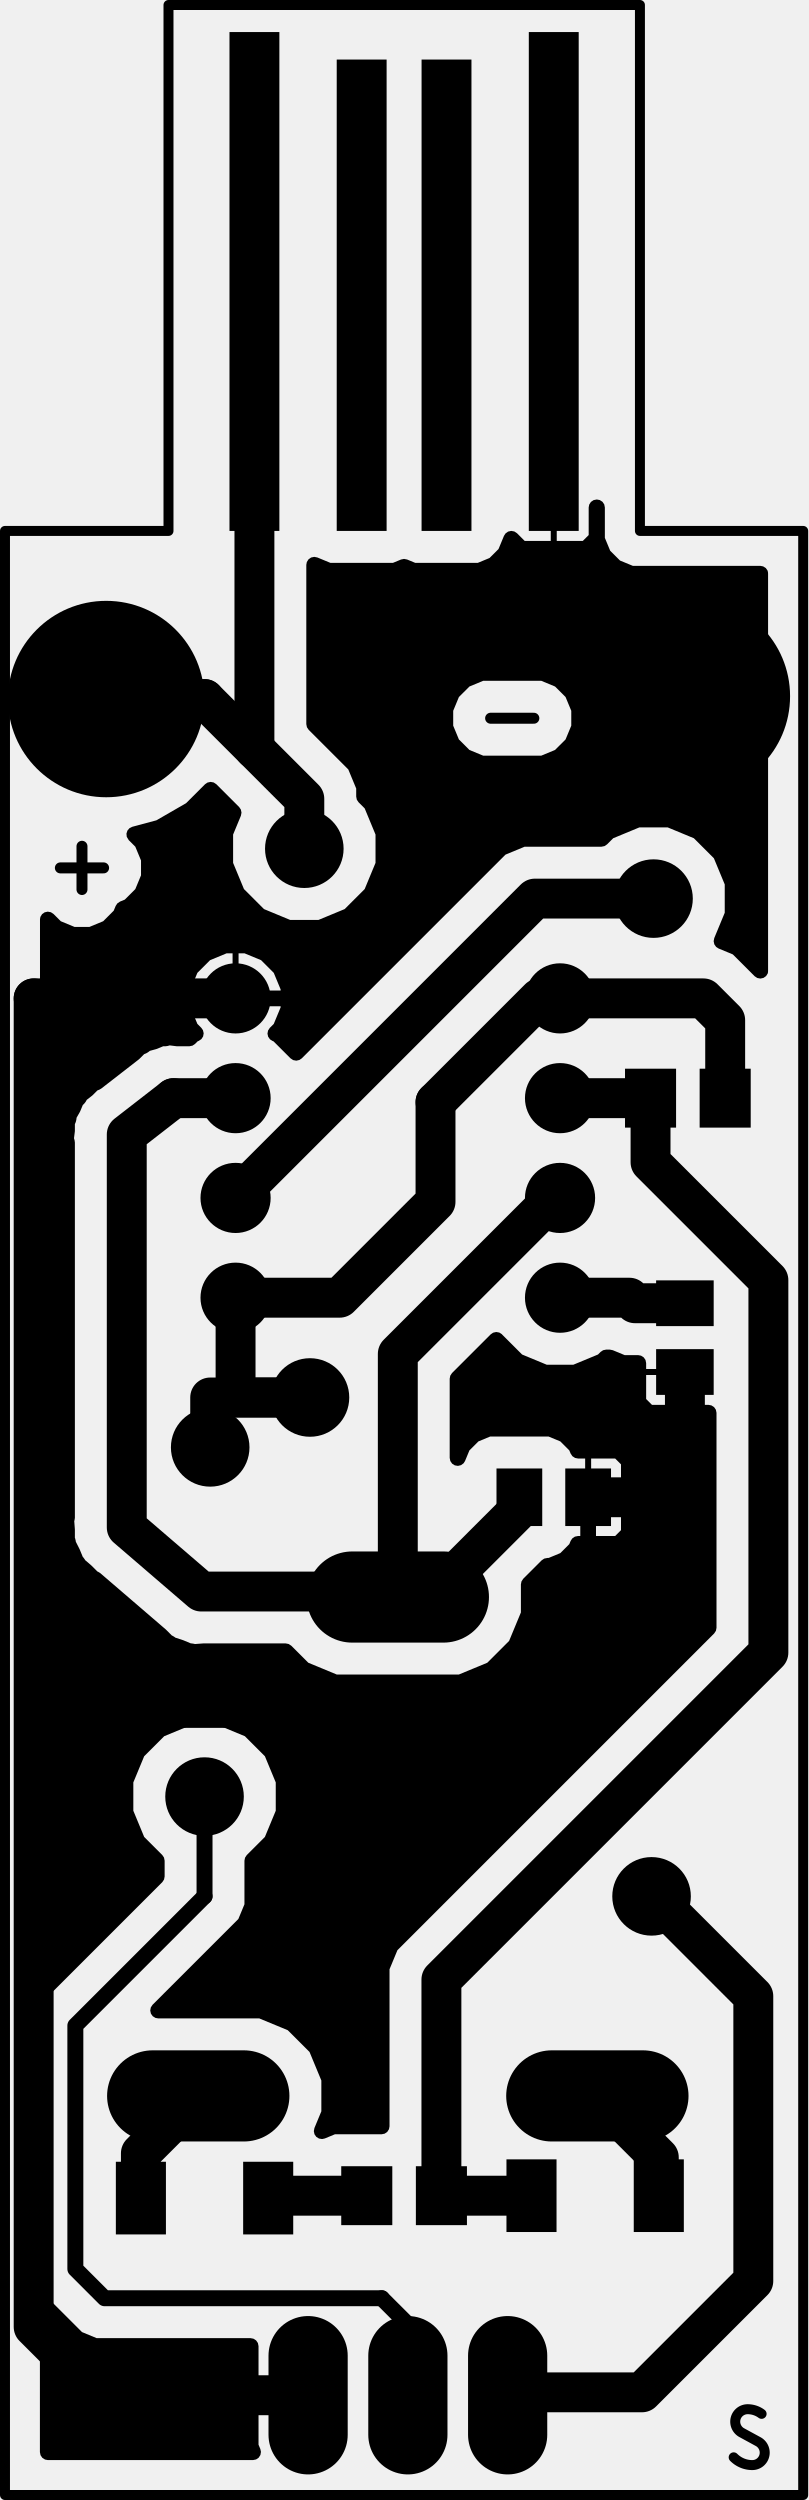
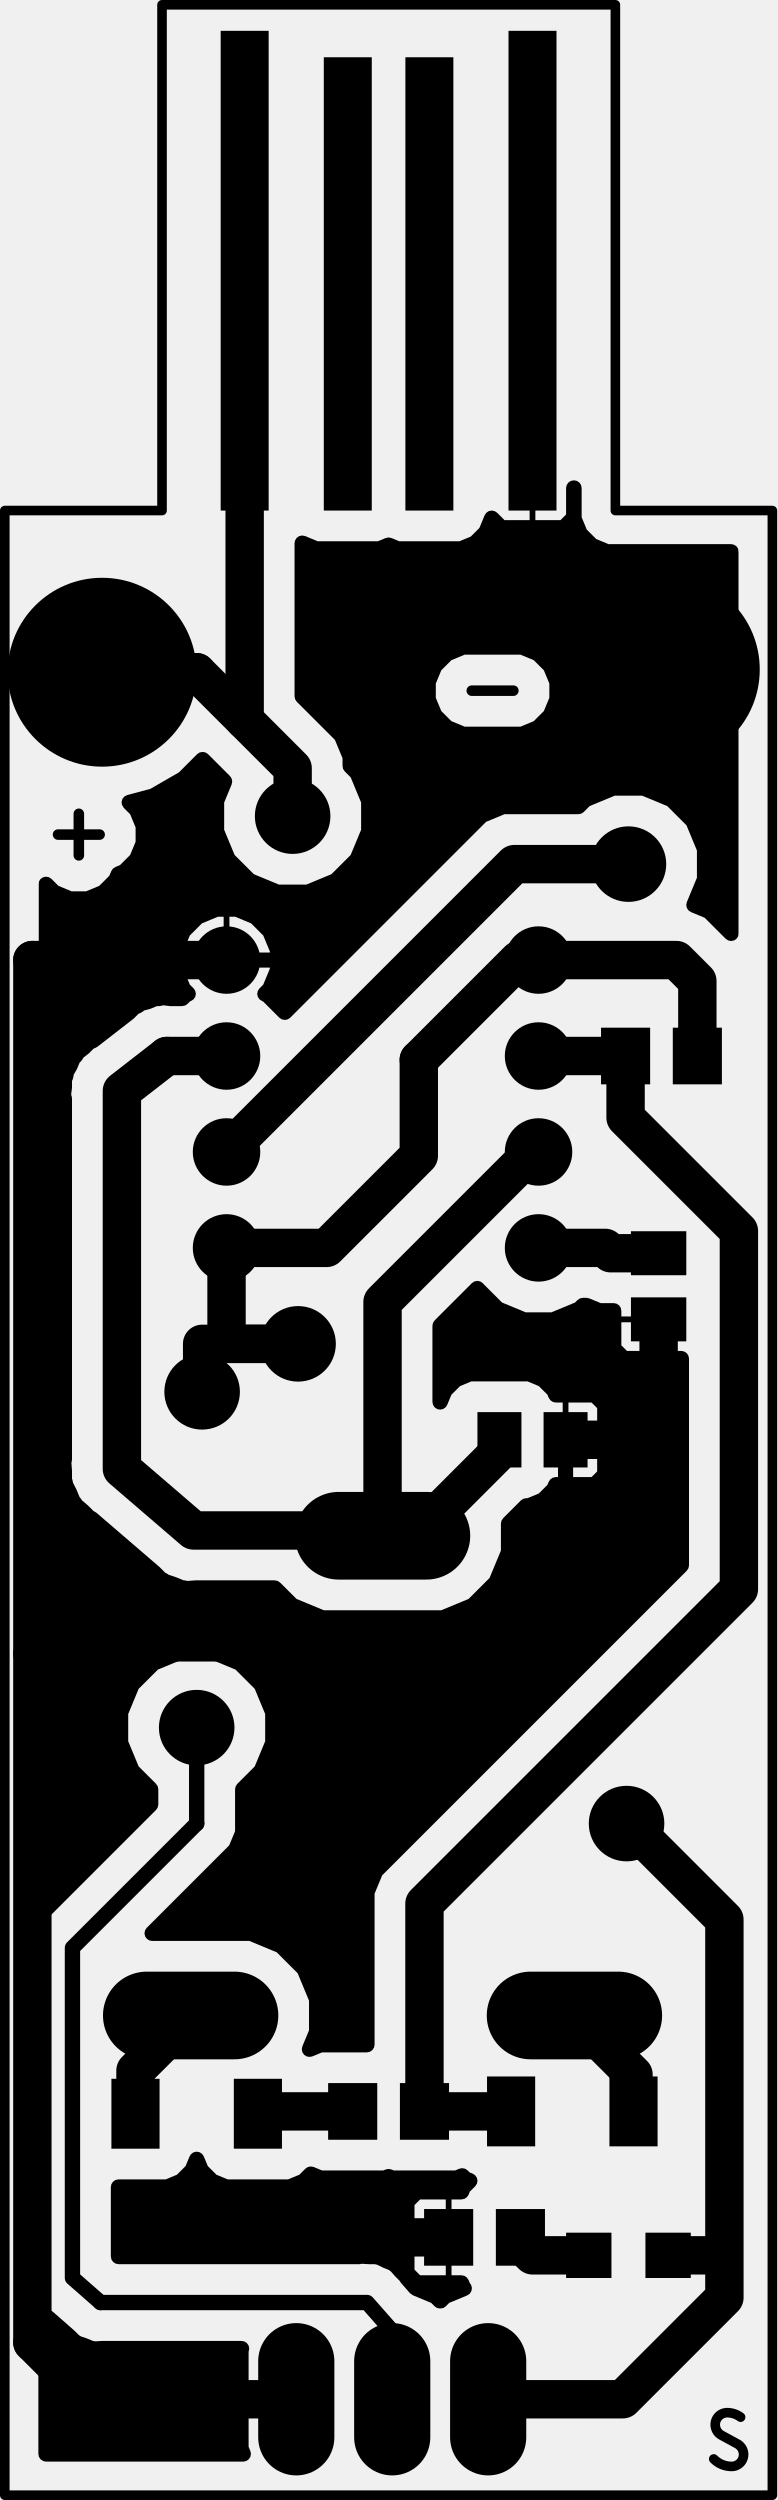
- <svg xmlns="http://www.w3.org/2000/svg" xmlns:xlink="http://www.w3.org/1999/xlink" version="1.1" stroke-linecap="round" stroke-linejoin="round" stroke-width="0" fill-rule="evenodd" width="20.574mm" height="63.643mm" viewBox="-127 -127 20574 63643" id="q9wrHmIXSCnDoDeQtFMp">
+ <svg xmlns="http://www.w3.org/2000/svg" xmlns:xlink="http://www.w3.org/1999/xlink" version="1.1" stroke-linecap="round" stroke-linejoin="round" stroke-width="0" fill-rule="evenodd" width="20.574mm" height="66.183mm" viewBox="-127 -127 20574 66183" id="c9bWmPly-DlXgIQykKFJ">
  <defs>
-     <mask id="q9wrHmIXSCnDoDeQtFMp_clear-1" fill="#000" stroke="#000">
+     <mask id="c9bWmPly-DlXgIQykKFJ_clear-1" fill="#000" stroke="#000">
      <g>
-         <rect x="889" y="9061.8" width="18542" height="47364.4" fill="#fff" />
-         <path d="M 12173.2 44279.3 13652.8 44279.3 14002.9 44424.3 14270.9 44692.2 14415.9 45042.3 14415.9 45421.2 14270.9 45771.3 14002.9 46039.2 13652.8 46184.3 12173.2 46184.3 11823.2 46039.2 11555.2 45771.3 11410.2 45421.2 11410.2 45042.3 11555.2 44692.2 11823.2 44424.3 12173.2 44279.3" />
-         <path d="M 4723 38176.2 5793.8 38176.2 5793.8 39247 5641.8 39247 5220.3 39072.4 4897.6 38749.7 4723 38328.2 4723 38176.2" />
-         <path d="M 5946.2 38176.2 7017 38176.2 7017 38328.2 6842.4 38749.7 6519.7 39072.4 6098.2 39247 5946.2 39247 5946.2 38176.2" />
-         <path d="M 16470.8 27752 17232.5 27752 17232.5 28512.1 16322 28512.1 16322 27900.8 16470.8 27752" />
-         <path d="M 14921.6 25476.2 15681.7 25476.2 15681.7 26237.9 15532.9 26386.7 14921.6 26386.7 14921.6 25476.2" />
-         <path d="M 14921.6 24413.4 15532.9 24413.4 15681.7 24562.1 15681.7 25323.8 14921.6 25323.8 14921.6 24413.4" />
+         <rect x="889" y="11601.8" width="18542" height="47364.4" fill="#fff" />
+         <path d="M 12173.2 46819.3 13652.8 46819.3 14002.9 46964.3 14270.9 47232.2 14415.9 47582.3 14415.9 47961.2 14270.9 48311.3 14002.9 48579.2 13652.8 48724.3 12173.2 48724.3 11823.2 48579.2 11555.2 48311.3 11410.2 47961.2 11410.2 47582.3 11555.2 47232.2 11823.2 46964.3 12173.2 46819.3" />
+         <path d="M 4723 40716.2 5793.8 40716.2 5793.8 41787 5641.8 41787 5220.3 41612.4 4897.6 41289.7 4723 40868.2 4723 40716.2" />
+         <path d="M 5946.2 40716.2 7017 40716.2 7017 40868.2 6842.4 41289.7 6519.7 41612.4 6098.2 41787 5946.2 41787 5946.2 40716.2" />
+         <path d="M 16470.8 30292 17232.5 30292 17232.5 31052.1 16322 31052.1 16322 30440.8 16470.8 30292" />
+         <path d="M 14921.6 28016.2 15681.7 28016.2 15681.7 28777.9 15532.9 28926.7 14921.6 28926.7 14921.6 28016.2" />
+         <path d="M 14921.6 26953.4 15532.9 26953.4 15681.7 27102.1 15681.7 27863.8 14921.6 27863.8 14921.6 26953.4" />
      </g>
    </mask>
-     <circle cx="0" cy="0" r="893" id="q9wrHmIXSCnDoDeQtFMp_pad-12" />
-     <rect x="-650" y="-750" width="1300" height="1500" id="q9wrHmIXSCnDoDeQtFMp_pad-13" />
-     <rect x="-582.3" y="-732.65" width="1164.6" height="1465.3" id="q9wrHmIXSCnDoDeQtFMp_pad-14" />
-     <rect x="-732.65" y="-582.3" width="1465.3" height="1164.6" id="q9wrHmIXSCnDoDeQtFMp_pad-15" />
-     <rect x="-637.35" y="-925" width="1274.7" height="1850" id="q9wrHmIXSCnDoDeQtFMp_pad-16" />
-     <rect x="-635" y="-6350" width="1270" height="12700" id="q9wrHmIXSCnDoDeQtFMp_pad-19" />
-     <rect x="-635" y="-6000" width="1270" height="12000" id="q9wrHmIXSCnDoDeQtFMp_pad-20" />
-     <circle cx="0" cy="0" r="1000" id="q9wrHmIXSCnDoDeQtFMp_pad-23" />
-     <circle cx="0" cy="0" r="2500" id="q9wrHmIXSCnDoDeQtFMp_pad-24" />
+     <mask id="c9bWmPly-DlXgIQykKFJ_clear-2" fill="#000" stroke="#000">
+       <g>
+         <rect x="889" y="4937.2" width="18542" height="54029" fill="#fff" />
+         <path d="M 10846 6902.2 11673.8 6902.2 11673.8 7830 10994.8 7830 10846 7681.2 10846 6902.2" />
+         <path d="M 10994.8 5822 11673.8 5822 11673.8 6749.8 10846 6749.8 10846 5970.8 10994.8 5822" />
+       </g>
+     </mask>
+     <circle cx="0" cy="0" r="893" id="c9bWmPly-DlXgIQykKFJ_pad-12" />
+     <rect x="-650" y="-750" width="1300" height="1500" id="c9bWmPly-DlXgIQykKFJ_pad-13" />
+     <rect x="-582.3" y="-732.65" width="1164.6" height="1465.3" id="c9bWmPly-DlXgIQykKFJ_pad-14" />
+     <rect x="-732.65" y="-582.3" width="1465.3" height="1164.6" id="c9bWmPly-DlXgIQykKFJ_pad-15" />
+     <rect x="-637.35" y="-925" width="1274.7" height="1850" id="c9bWmPly-DlXgIQykKFJ_pad-16" />
+     <rect x="-635" y="-6350" width="1270" height="12700" id="c9bWmPly-DlXgIQykKFJ_pad-19" />
+     <rect x="-635" y="-6000" width="1270" height="12000" id="c9bWmPly-DlXgIQykKFJ_pad-20" />
+     <rect x="-600" y="-600" width="1200" height="1200" id="c9bWmPly-DlXgIQykKFJ_pad-21" />
+     <circle cx="0" cy="0" r="1000" id="c9bWmPly-DlXgIQykKFJ_pad-24" />
+     <circle cx="0" cy="0" r="2500" id="c9bWmPly-DlXgIQykKFJ_pad-25" />
  </defs>
-   <g transform="translate(0,63389) scale(1,-1)" fill="currentColor" stroke="currentColor">
-     <g mask="url(#q9wrHmIXSCnDoDeQtFMp_clear-1)">
-       <path d="M 8143.1 9077.1 8073.4 9061.8 7993.6 9074.7 7925.1 9117.7 7878.8 9184.1 7862.1 9263.2 7877.6 9342.6 8053.6 9767.5 8053.6 10552.5 7753.2 11277.7 7198.1 11832.8 6472.9 12133.2 3900.6 12133.2 3830.4 12145.7 3761.6 12188.2 3714.8 12254.2 3697.4 12333.2 3712.3 12412.7 3756.9 12480.1 5941.3 14664.5 6096 15037.9 6096 16148.1 6110.9 16224.4 6155.5 16291.8 6616.8 16753.1 6892.8 17419.4 6892.8 18140.6 6616.8 18806.9 6106.9 19316.8 5440.6 19592.8 4719.4 19592.8 4053.1 19316.8 3543.2 18806.9 3267.2 18140.6 3267.2 17419.4 3543.2 16753.1 4004.5 16291.8 4047.9 16227.4 4064 16148.1 4064 15745 4049.1 15668.7 4004.5 15601.3 1235.9 12832.7 1177.4 12791.9 1098.7 12773.3 1019 12786.9 950.8 12830.5 905.1 12897.2 889 12976.4 889 40104.8 901.5 40175.1 944 40243.9 1010 40290.7 1089 40308 1168.5 40293.2 1235.9 40248.5 1420.5 40063.9 1770.6 39918.9 2149.5 39918.9 2499.6 40063.9 2767.5 40331.9 2818 40453.8 2860.9 40518.6 2928 40563.8 3049.9 40614.3 3317.9 40882.2 3462.9 41232.3 3462.9 41611.2 3317.9 41961.3 3150.5 42128.7 3099.7 42213.5 3092.1 42294.1 3116.6 42371.1 3169.2 42432.6 3241.6 42468.6 3854.9 42633 4610.3 43069.1 5093 43551.8 5154.4 43593.9 5233.4 43611.3 5312.9 43596.4 5380.3 43551.8 5961.4 42970.7 6004.2 42907.7 6020.9 42828.6 6005.5 42749.2 5807.2 42270.6 5807.2 41549.4 6083.2 40883.1 6593.1 40373.2 7259.4 40097.2 7980.6 40097.2 8646.9 40373.2 9156.8 40883.1 9432.8 41549.4 9432.8 42270.6 9156.8 42936.9 9000.3 43093.4 8956.9 43157.8 8940.8 43237.1 8940.8 43442.7 8739.7 43928.2 7730.3 44937.6 7686.9 45002 7670.8 45081.3 7670.8 49136.8 7683.9 49208.5 7726.9 49277 7793.3 49323.3 7872.4 49340 7951.8 49324.5 8283.3 49187.2 9876.7 49187.2 10082.2 49272.3 10158.4 49287.8 10237.8 49272.3 10443.3 49187.2 12036.7 49187.2 12335.4 49310.9 12564.1 49539.6 12703.1 49875.3 12742.7 49936.6 12808.6 49983.4 12887.6 50000.7 12967.1 49985.9 13034.5 49941.2 13229.8 49746 13893.8 49746 13893.8 56426.2 14046.2 56426.2 14046.2 49746 14710.2 49746 14859 49894.8 14859 50596.8 14872.7 50670.1 14916.2 50738.2 14982.9 50783.9 15062.2 50800 15067.8 50800 15141.1 50786.3 15209.2 50742.8 15254.9 50676.1 15271 50596.8 15271 49823.2 15406.3 49496.4 15656.4 49246.3 15983.2 49111 19227.8 49111 19301.1 49097.3 19369.2 49053.8 19414.9 48987.1 19431 48907.8 19431 38807.5 19418.5 38737.2 19376 38668.4 19310 38621.6 19231 38604.3 19151.5 38619.1 19084.1 38663.8 18528.2 39219.7 18166 39369.8 18103.5 39410.4 18057.2 39476.7 18040.5 39555.9 18056 39635.3 18322.8 40279.4 18322.8 41000.6 18046.8 41666.9 17536.9 42176.8 16870.6 42452.8 16149.4 42452.8 15483.1 42176.8 15326.6 42020.3 15262.2 41976.9 15182.9 41960.8 13227.3 41960.8 12741.8 41759.7 7555.9 36573.8 7494.5 36531.7 7415.5 36514.3 7336 36529.2 7268.6 36573.8 6836.3 37006.1 6807.5 37018 6746.2 37057.6 6699.4 37123.5 6682.1 37202.5 6696.9 37282 6741.6 37349.4 6842.4 37450.3 7017 37871.8 7017 38023.8 4723 38023.8 4723 37871.8 4897.6 37450.3 4998.5 37349.4 5039.9 37289.5 5057.9 37210.6 5043.7 37131 4999.6 37063.2 4932.5 37018 4903.7 37006.1 4838 36940.3 4773.5 36896.9 4694.3 36880.8 4385.5 36880.8 4360.1 36882.4 4194.2 36903.3 4138.6 36888 4084.9 36880.8 4027.3 36880.8 3872.8 36816.8 3848.7 36808.6 3687.5 36764.4 3641.9 36729 3595.1 36701.8 3541.8 36679.7 3423.6 36561.5 3404.5 36544.7 2451.9 35805 2405.1 35777.8 2351.8 35755.7 2233.6 35637.5 2214.5 35620.7 2082.4 35518.1 2053.9 35468 2021 35424.9 1980.3 35384.2 1916.3 35229.7 1905.1 35206.9 1822.3 35061.6 1815.1 35004.4 1801.3 34952 1779.2 34898.7 1779.2 34731.5 1777.6 34706.1 1756.7 34540.2 1772 34484.6 1779.2 34430.9 1779.2 24874.3 1769.1 24810.9 1763.2 24793 1778.6 24588.3 1779.2 24573 1779.2 24367.7 1786.4 24350.3 1801.3 24287.8 1802.7 24269.1 1895.3 24085.8 1901.7 24071.9 1980.3 23882.2 1993.6 23868.9 2031.2 23816.9 2039.7 23800.1 2195.4 23666.3 2206.6 23655.9 2351.8 23510.7 2369.2 23503.5 2423.9 23469.8 4091.8 22035.9 4103 22025.5 4248.2 21880.3 4265.6 21873.1 4320.3 21839.4 4334.5 21827.2 4529.6 21763.1 4544 21757.8 4733.7 21679.2 4752.5 21679.2 4815.9 21669.1 4833.7 21663.2 5038.5 21678.6 5053.8 21679.2 7145.7 21679.2 7222 21664.3 7289.4 21619.7 7721.9 21187.2 8447.1 20886.8 11552.9 20886.8 12278.1 21187.2 12833.2 21742.3 13133.6 22467.5 13133.6 23181.5 13148.5 23257.8 13193.1 23325.2 13662.9 23795 13727.4 23838.5 13806.6 23854.6 13838.6 23854.6 14137.3 23978.3 14366 24206.9 14399.5 24287.9 14441.3 24351.5 14508 24397.3 14587.2 24413.4 14769.2 24413.4 14769.2 26386.7 14587.2 26386.7 14512.5 26400.9 14444.7 26445 14399.5 26512.1 14366 26593.1 14137.3 26821.7 13838.6 26945.5 12350.6 26945.5 12051.9 26821.7 11823.2 26593.1 11711.7 26323.9 11674.4 26265 11609.2 26217.1 11530.5 26198.5 11450.8 26212.1 11382.6 26255.7 11336.9 26322.4 11320.8 26401.6 11320.8 28418.7 11335.7 28495 11380.3 28562.4 12365.7 29547.8 12425.7 29589.3 12504.6 29607.2 12584.2 29593 12651.9 29548.9 12658.5 29539.1 13163.7 29033.9 13790.7 28774.2 14469.3 28774.2 15096.3 29033.9 15162.1 29099.7 15226.5 29143.1 15305.7 29159.2 15395.3 29159.2 15473.1 29143.7 15775.9 29018.3 16118.8 29018.3 16192.1 29004.6 16260.2 28961.1 16305.9 28894.4 16322 28815.1 16322 28664.5 17384.9 28664.5 17384.9 27752 17910 27752 17983.3 27738.3 18051.4 27694.8 18097.1 27628.1 18113.2 27548.8 18113.2 22076.8 18098.3 22000.5 18053.7 21933.1 9990.3 13869.7 9789.2 13384.2 9789.2 9386 9775.5 9312.8 9732 9244.6 9665.3 9198.9 9586 9182.8 8398.3 9182.8 8143.1 9077.1" />
+   <g transform="translate(0,65929) scale(1,-1)" fill="currentColor" stroke="currentColor">
+     <g mask="url(#c9bWmPly-DlXgIQykKFJ_clear-2)">
+       <g mask="url(#c9bWmPly-DlXgIQykKFJ_clear-1)">
+         <path d="M 8143.1 11617.1 8073.4 11601.8 7993.6 11614.7 7925.1 11657.7 7878.8 11724.1 7862.1 11803.2 7877.6 11882.6 8053.6 12307.5 8053.6 13092.5 7753.2 13817.7 7198.1 14372.8 6472.9 14673.2 3900.6 14673.2 3830.4 14685.7 3761.6 14728.2 3714.8 14794.2 3697.4 14873.2 3712.3 14952.7 3756.9 15020.1 5941.3 17204.5 6096 17577.9 6096 18688.1 6110.9 18764.4 6155.5 18831.8 6616.8 19293.1 6892.8 19959.4 6892.8 20680.6 6616.8 21346.9 6106.9 21856.8 5440.6 22132.8 4719.4 22132.8 4053.1 21856.8 3543.2 21346.9 3267.2 20680.6 3267.2 19959.4 3543.2 19293.1 4004.5 18831.8 4047.9 18767.4 4064 18688.1 4064 18285 4049.1 18208.7 4004.5 18141.3 1235.9 15372.7 1177.4 15331.9 1098.7 15313.3 1019 15326.9 950.8 15370.5 905.1 15437.2 889 15516.4 889 42644.8 901.5 42715.1 944 42783.9 1010 42830.7 1089 42848 1168.5 42833.2 1235.9 42788.5 1420.5 42603.9 1770.6 42458.9 2149.5 42458.9 2499.6 42603.9 2767.5 42871.9 2818 42993.8 2860.9 43058.6 2928 43103.8 3049.9 43154.3 3317.9 43422.2 3462.9 43772.3 3462.9 44151.2 3317.9 44501.3 3150.5 44668.7 3099.7 44753.5 3092.1 44834.1 3116.6 44911.1 3169.2 44972.6 3241.6 45008.6 3854.9 45173 4610.3 45609.1 5093 46091.8 5154.4 46133.9 5233.4 46151.3 5312.9 46136.4 5380.3 46091.8 5961.4 45510.7 6004.2 45447.7 6020.9 45368.6 6005.5 45289.2 5807.2 44810.6 5807.2 44089.4 6083.2 43423.1 6593.1 42913.2 7259.4 42637.2 7980.6 42637.2 8646.9 42913.2 9156.8 43423.1 9432.8 44089.4 9432.8 44810.6 9156.8 45476.9 9000.3 45633.4 8956.9 45697.8 8940.8 45777.1 8940.8 45982.7 8739.7 46468.2 7730.3 47477.6 7686.9 47542 7670.8 47621.3 7670.8 51676.8 7683.9 51748.5 7726.9 51817 7793.3 51863.3 7872.4 51880 7951.8 51864.5 8283.3 51727.2 9876.7 51727.2 10082.2 51812.3 10158.4 51827.8 10237.8 51812.3 10443.3 51727.2 12036.7 51727.2 12335.4 51850.9 12564.1 52079.6 12703.1 52415.3 12742.7 52476.6 12808.6 52523.4 12887.6 52540.7 12967.1 52525.9 13034.5 52481.2 13229.8 52286 13893.8 52286 13893.8 58966.2 14046.2 58966.2 14046.2 52286 14710.2 52286 14859 52434.8 14859 53136.8 14872.7 53210.1 14916.2 53278.2 14982.9 53323.9 15062.2 53340 15067.8 53340 15141.1 53326.3 15209.2 53282.8 15254.9 53216.1 15271 53136.8 15271 52363.2 15406.3 52036.4 15656.4 51786.3 15983.2 51651 19227.8 51651 19301.1 51637.3 19369.2 51593.8 19414.9 51527.1 19431 51447.8 19431 41347.5 19418.5 41277.2 19376 41208.4 19310 41161.6 19231 41144.3 19151.5 41159.1 19084.1 41203.8 18528.2 41759.7 18166 41909.8 18103.5 41950.4 18057.2 42016.7 18040.5 42095.9 18056 42175.3 18322.8 42819.4 18322.8 43540.6 18046.8 44206.9 17536.9 44716.8 16870.6 44992.8 16149.4 44992.8 15483.1 44716.8 15326.6 44560.3 15262.2 44516.9 15182.9 44500.8 13227.3 44500.8 12741.8 44299.7 7555.9 39113.8 7494.5 39071.7 7415.5 39054.3 7336 39069.2 7268.6 39113.8 6836.3 39546.1 6807.5 39558 6746.2 39597.6 6699.4 39663.5 6682.1 39742.5 6696.9 39822 6741.6 39889.4 6842.4 39990.3 7017 40411.8 7017 40563.8 4723 40563.8 4723 40411.8 4897.6 39990.3 4998.5 39889.4 5039.9 39829.5 5057.9 39750.6 5043.7 39671 4999.6 39603.2 4932.5 39558 4903.7 39546.1 4838 39480.3 4773.5 39436.9 4694.3 39420.8 4385.5 39420.8 4360.1 39422.4 4194.2 39443.3 4138.6 39428 4084.9 39420.8 4027.3 39420.8 3872.8 39356.8 3848.7 39348.6 3687.5 39304.4 3641.9 39269 3595.1 39241.8 3541.8 39219.7 3423.6 39101.5 3404.5 39084.7 2451.9 38345 2405.1 38317.8 2351.8 38295.7 2233.6 38177.5 2214.5 38160.7 2082.4 38058.1 2053.9 38008 2021 37964.9 1980.3 37924.2 1916.3 37769.7 1905.1 37746.9 1822.3 37601.6 1815.1 37544.4 1801.3 37492 1779.2 37438.7 1779.2 37271.5 1777.6 37246.1 1756.7 37080.2 1772 37024.6 1779.2 36970.9 1779.2 27414.3 1769.1 27350.9 1763.2 27333 1778.6 27128.3 1779.2 27113 1779.2 26907.7 1786.4 26890.3 1801.3 26827.8 1802.7 26809.1 1895.3 26625.8 1901.7 26611.9 1980.3 26422.2 1993.6 26408.9 2031.2 26356.9 2039.7 26340.1 2195.4 26206.3 2206.6 26195.9 2351.8 26050.7 2369.2 26043.5 2423.9 26009.8 4091.8 24575.9 4103 24565.5 4248.2 24420.3 4265.6 24413.1 4320.3 24379.4 4334.5 24367.2 4529.6 24303.1 4544 24297.8 4733.7 24219.2 4752.5 24219.2 4815.9 24209.1 4833.7 24203.2 5038.5 24218.6 5053.8 24219.2 7145.7 24219.2 7222 24204.3 7289.4 24159.7 7721.9 23727.2 8447.1 23426.8 11552.9 23426.8 12278.1 23727.2 12833.2 24282.3 13133.6 25007.5 13133.6 25721.5 13148.5 25797.8 13193.1 25865.2 13662.9 26335 13727.4 26378.5 13806.6 26394.6 13838.6 26394.6 14137.3 26518.3 14366 26746.9 14399.5 26827.9 14441.3 26891.5 14508 26937.3 14587.2 26953.4 14769.2 26953.4 14769.2 28926.7 14587.2 28926.7 14512.5 28940.9 14444.7 28985 14399.5 29052.1 14366 29133.1 14137.3 29361.7 13838.6 29485.5 12350.6 29485.5 12051.9 29361.7 11823.2 29133.1 11711.7 28863.9 11674.4 28805 11609.2 28757.1 11530.5 28738.5 11450.8 28752.1 11382.6 28795.7 11336.9 28862.4 11320.8 28941.6 11320.8 30958.7 11335.7 31035 11380.3 31102.4 12365.7 32087.8 12425.7 32129.3 12504.6 32147.2 12584.2 32133 12651.9 32088.9 12658.5 32079.1 13163.7 31573.9 13790.7 31314.2 14469.3 31314.2 15096.3 31573.9 15162.1 31639.7 15226.5 31683.1 15305.7 31699.2 15395.3 31699.2 15473.1 31683.7 15775.9 31558.3 16118.8 31558.3 16192.1 31544.6 16260.2 31501.1 16305.9 31434.4 16322 31355.1 16322 31204.5 17384.9 31204.5 17384.9 30292 17910 30292 17983.3 30278.3 18051.4 30234.8 18097.1 30168.1 18113.2 30088.8 18113.2 24616.8 18098.3 24540.5 18053.7 24473.1 9990.3 16409.7 9789.2 15924.2 9789.2 11926 9775.5 11852.8 9732 11784.6 9665.3 11738.9 9586 11722.8 8398.3 11722.8 8143.1 11617.1" />
+       </g>
+       <path d="M 11608.6 4954.6 11529.6 4937.2 11450.1 4952 11382.7 4996.7 11287.8 5091.6 10803.5 5292.2 10728.7 5345.7 10488.1 5619.2 10453.1 5675.4 10337.6 5790.9 10328.7 5800.4 10220.9 5923 10167.3 5961.3 10016.4 6023.8 10004.6 6029.1 9858 6101.1 9793.9 6116 9630.6 6116 9617.6 6116.4 9454.6 6126.8 9389.4 6116 3010.4 6116 2937.2 6129.7 2869 6173.2 2823.3 6239.9 2807.2 6319.2 2807.2 8157.6 2820.9 8230.9 2864.4 8299 2931.1 8344.7 3010.4 8360.8 4258.7 8360.8 4557.5 8484.5 4786.1 8713.2 4892.3 8969.5 4930.7 9029.6 4996.3 9076.9 5075.1 9094.9 5154.8 9080.7 5222.5 9036.5 5267.7 8969.5 5373.9 8713.2 5602.5 8484.5 5901.3 8360.8 7499.3 8360.8 7798.1 8484.5 7957.5 8644 8020.5 8686.8 8099.6 8703.5 8179 8688.1 8398.3 8597.2 10021.7 8597.2 10082.2 8622.3 10158.4 8637.7 10237.8 8622.3 10298.3 8597.2 11921.7 8597.2 12031.5 8642.7 12106 8658.1 12185.5 8643.3 12252.9 8598.6 12305.6 8545.9 12388.7 8511.5 12450 8472 12496.8 8406 12514.1 8327 12499.3 8247.5 12454.6 8180.1 12310.9 8036.4 12277.4 7955.4 12235.6 7891.8 12168.9 7846.1 12089.7 7830 11826.2 7830 11826.2 5822 12089.7 5822 12164.4 5807.7 12232.2 5763.6 12277.4 5696.6 12313 5610.7 12348 5560 12366 5481.2 12351.8 5401.6 12307.7 5333.8 12240.6 5288.6 11765 5091.6 11670.1 4996.7 11608.6 4954.6" />
    </g>
-     <path d="M 6391.9 905.1 6312.7 889 1092.2 889 1019 902.7 950.8 946.2 905.1 1012.9 889 1092.2 889 4728.6 901.5 4798.8 944 4867.7 1010 4914.4 1089 4931.8 1168.5 4917 1235.9 4872.3 1960.3 4147.9 2333.7 3993.2 6251.2 3993.2 6324.5 3979.5 6392.6 3936 6438.3 3869.3 6454.4 3790 6454.4 2616.2 7792.6 2616.2 7792.6 2463.8 6454.4 2463.8 6454.4 1281 6500.4 1170 6515.8 1098.7 6502.2 1019 6458.6 950.8 6391.9 905.1" />
-     <path d="M 1409.7 41421.8 2510.4 41421.8 M 1960 40871.4 1960 41972.1 M 12362.7 45231.8 13463.4 45231.8" fill="none" stroke-width="279.4" />
-     <path d="M 19340.4 1078.1 19340.2 1067.1 19339.6 1056 19338.7 1045.1 19337.3 1034.1 19335.6 1023.2 19333.5 1012.4 19331 1001.6 19328.2 991 19324.9 980.4 19321.3 970 19317.4 959.7 19313.1 949.5 19308.4 939.5 19303.4 929.7 19298.1 920 19292.4 910.6 19286.4 901.3 19280 892.3 19273.4 883.5 19266.4 874.9 19259.2 866.6 19251.7 858.5 19243.9 850.7 19235.8 843.2 19227.5 836 19218.9 829 19210.1 822.4 19201.1 816 19191.8 810 19182.3 804.3 19172.7 799 19162.9 794 19152.9 789.3 19142.7 785 19132.4 781.1 19122 777.5 19111.4 774.2 19100.8 771.4 19090 768.9 19079.2 766.8 19068.3 765.1 19057.3 763.7 19046.4 762.8 19035.3 762.2 19024.3 762 19008.3 762.2 18992.4 762.8 18976.4 763.7 18960.5 765.1 18944.6 766.8 18928.8 768.9 18913 771.3 18897.3 774.2 18881.6 777.4 18866.1 781 18850.6 785 18835.2 789.3 18819.9 794 18804.8 799.1 18789.8 804.5 18774.9 810.3 18760.1 816.5 18745.5 823 18731.1 829.8 18716.8 837 18702.7 844.5 18688.8 852.4 18675.1 860.6 18661.6 869.1 18648.3 877.9 18635.2 887.1 18622.3 896.6 18609.7 906.3 18597.3 916.4 18585.1 926.8 18573.2 937.4 18561.6 948.3 18550.2 959.5 M 18589.7 1868.3 18589.9 1879.3 18590.5 1890.4 18591.4 1901.3 18592.8 1912.3 18594.5 1923.2 18596.6 1934 18599.1 1944.8 18601.9 1955.4 18605.2 1966 18608.8 1976.4 18612.7 1986.7 18617 1996.9 18621.7 2006.9 18626.7 2016.7 18632 2026.4 18637.7 2035.8 18643.7 2045.1 18650.1 2054.1 18656.7 2062.9 18663.7 2071.5 18670.9 2079.8 18678.4 2087.9 18686.2 2095.7 18694.3 2103.2 18702.6 2110.4 18711.2 2117.4 18720 2124 18729 2130.4 18738.3 2136.4 18747.8 2142.1 18757.4 2147.4 18767.2 2152.4 18777.2 2157.1 18787.4 2161.4 18797.7 2165.3 18808.1 2168.9 18818.7 2172.2 18829.3 2175 18840.1 2177.5 18850.9 2179.6 18861.8 2181.3 18872.8 2182.7 18883.8 2183.6 18894.8 2184.2 18905.8 2184.4 18921.1 2184.2 18936.3 2183.6 18951.5 2182.6 18966.7 2181.3 18981.9 2179.5 18997 2177.3 19012 2174.8 19027 2171.9 19041.9 2168.6 19056.7 2164.9 19071.4 2160.8 19086 2156.3 19100.5 2151.5 19114.8 2146.3 19129 2140.8 19143.1 2134.8 19157 2128.6 19170.7 2121.9 19184.2 2114.9 19197.6 2107.6 19210.8 2099.9 19223.8 2091.9 19236.5 2083.5 19249.1 2074.9 19261.4 2065.9 M 18747.7 1591.7 18738.3 1597.6 18729 1603.7 18719.9 1610.1 18711.1 1616.9 18702.5 1623.9 18694.2 1631.3 18686.1 1638.9 18678.3 1646.8 18670.8 1655 18663.6 1663.4 18656.6 1672.1 18650 1681 18643.7 1690.1 18637.7 1699.5 18632 1709 18626.6 1718.8 18621.6 1728.7 18617 1738.8 18612.7 1749 18608.7 1759.4 18605.1 1769.9 18601.9 1780.6 18599.1 1791.3 18596.6 1802.1 18594.5 1813 18592.8 1824 18591.4 1835 18590.5 1846.1 18589.9 1857.2 18589.7 1868.3 M 19182.4 1354.7 19191.8 1348.9 19201.1 1342.7 19210.2 1336.3 19219 1329.5 19227.6 1322.5 19235.9 1315.1 19244 1307.5 19251.8 1299.6 19259.3 1291.4 19266.5 1283 19273.5 1274.3 19280.1 1265.4 19286.4 1256.3 19292.4 1246.9 19298.1 1237.4 19303.4 1227.6 19308.5 1217.7 19313.1 1207.6 19317.4 1197.4 19321.4 1187 19325 1176.5 19328.2 1165.8 19331 1155.1 19333.5 1144.3 19335.6 1133.4 19337.3 1122.4 19338.7 1111.4 19339.6 1100.3 19340.2 1089.2 19340.4 1078.1 M 19182.4 1354.7 18747.8 1591.7" fill="none" stroke-width="254" />
-     <use xlink:href="#q9wrHmIXSCnDoDeQtFMp_pad-12" x="5870" y="38100" />
-     <use xlink:href="#q9wrHmIXSCnDoDeQtFMp_pad-12" x="5870" y="35560" />
-     <use xlink:href="#q9wrHmIXSCnDoDeQtFMp_pad-12" x="5870" y="33020" />
-     <use xlink:href="#q9wrHmIXSCnDoDeQtFMp_pad-12" x="5870" y="30480" />
-     <use xlink:href="#q9wrHmIXSCnDoDeQtFMp_pad-12" x="14130" y="30480" />
-     <use xlink:href="#q9wrHmIXSCnDoDeQtFMp_pad-12" x="14130" y="33020" />
-     <use xlink:href="#q9wrHmIXSCnDoDeQtFMp_pad-12" x="14130" y="35560" />
-     <use xlink:href="#q9wrHmIXSCnDoDeQtFMp_pad-12" x="14130" y="38100" />
-     <use xlink:href="#q9wrHmIXSCnDoDeQtFMp_pad-13" x="16434" y="35560" />
-     <use xlink:href="#q9wrHmIXSCnDoDeQtFMp_pad-13" x="18334" y="35560" />
-     <use xlink:href="#q9wrHmIXSCnDoDeQtFMp_pad-13" x="11110" y="7620" />
-     <use xlink:href="#q9wrHmIXSCnDoDeQtFMp_pad-13" x="9210" y="7620" />
-     <use xlink:href="#q9wrHmIXSCnDoDeQtFMp_pad-14" x="13094.6" y="25400" />
-     <use xlink:href="#q9wrHmIXSCnDoDeQtFMp_pad-14" x="14845.4" y="25400" />
-     <use xlink:href="#q9wrHmIXSCnDoDeQtFMp_pad-15" x="17308.7" y="30339.1" />
-     <use xlink:href="#q9wrHmIXSCnDoDeQtFMp_pad-15" x="17308.7" y="28588.3" />
-     <use xlink:href="#q9wrHmIXSCnDoDeQtFMp_pad-16" x="6700.3" y="7558.6" />
-     <use xlink:href="#q9wrHmIXSCnDoDeQtFMp_pad-16" x="3459.7" y="7558.6" />
-     <use xlink:href="#q9wrHmIXSCnDoDeQtFMp_pad-16" x="16644" y="7620" />
-     <use xlink:href="#q9wrHmIXSCnDoDeQtFMp_pad-16" x="13403.4" y="7620" />
-     <path d="M 6080.4 10160 3759.6 10160 M 8839.6 22860 11160.4 22860 M 13919.6 10160 16240.4 10160" fill="none" stroke-width="2320.8" />
+     <path d="M 6391.9 905.1 6312.7 889 1092.2 889 1019 902.7 950.8 946.2 905.1 1012.9 889 1092.2 889 4728.6 901.5 4798.8 944 4867.7 1010 4914.4 1089 4931.8 1168.5 4917 1188.2 4903.9 1216.1 4892.4 1272.4 4857.3 1835.8 4362.6 1845.4 4353.6 1960.3 4238.7 1960.7 4238.5 2017 4203.5 2017.3 4203.2 2171.2 4150.9 2183.6 4146.2 2333.7 4084 2334.2 4084 2399.6 4073.2 2400 4073 2562.2 4083.6 2575.4 4084 6268.3 4084 6340.1 4070.9 6408.5 4027.9 6454.8 3961.5 6471.5 3882.4 6456.1 3803 6454.4 3799 6454.4 2616.2 7792.6 2616.2 7792.6 2463.8 6454.4 2463.8 6454.4 1281 6500.4 1170 6515.8 1098.7 6502.2 1019 6458.6 950.8 6391.9 905.1" />
+     <path d="M 1409.7 43961.8 2510.4 43961.8 M 1960 43411.4 1960 44512.1 M 12362.7 47771.8 13463.4 47771.8" fill="none" stroke-width="279.4" />
+     <path d="M 19558 1078.1 19557.8 1067.1 19557.2 1056 19556.3 1045.1 19554.9 1034.1 19553.2 1023.2 19551.1 1012.4 19548.6 1001.6 19545.8 991 19542.5 980.4 19538.9 970 19535 959.7 19530.7 949.5 19526 939.5 19521 929.7 19515.7 920 19510 910.6 19504 901.3 19497.6 892.3 19491 883.5 19484 874.9 19476.8 866.6 19469.3 858.5 19461.5 850.7 19453.4 843.2 19445.1 836 19436.5 829 19427.7 822.4 19418.7 816 19409.4 810 19399.9 804.3 19390.3 799 19380.5 794 19370.5 789.3 19360.3 785 19350 781.1 19339.6 777.5 19329 774.2 19318.4 771.4 19307.6 768.9 19296.8 766.8 19285.9 765.1 19274.9 763.7 19264 762.8 19252.9 762.2 19241.9 762 19225.9 762.2 19210 762.8 19194 763.7 19178.1 765.1 19162.2 766.8 19146.4 768.9 19130.6 771.3 19114.9 774.2 19099.2 777.4 19083.7 781 19068.2 785 19052.8 789.3 19037.5 794 19022.4 799.1 19007.4 804.5 18992.5 810.3 18977.7 816.5 18963.1 823 18948.7 829.8 18934.4 837 18920.3 844.5 18906.4 852.4 18892.7 860.6 18879.2 869.1 18865.9 877.9 18852.8 887.1 18839.9 896.6 18827.3 906.3 18814.9 916.4 18802.7 926.8 18790.8 937.4 18779.2 948.3 18767.8 959.5 M 18807.3 1868.3 18807.5 1879.3 18808.1 1890.4 18809 1901.3 18810.4 1912.3 18812.1 1923.2 18814.2 1934 18816.7 1944.8 18819.5 1955.4 18822.8 1966 18826.4 1976.4 18830.3 1986.7 18834.6 1996.9 18839.3 2006.9 18844.3 2016.7 18849.6 2026.4 18855.3 2035.8 18861.3 2045.1 18867.7 2054.1 18874.3 2062.9 18881.3 2071.5 18888.5 2079.8 18896 2087.9 18903.8 2095.7 18911.9 2103.2 18920.2 2110.4 18928.8 2117.4 18937.6 2124 18946.6 2130.4 18955.9 2136.4 18965.4 2142.1 18975 2147.4 18984.8 2152.4 18994.8 2157.1 19005 2161.4 19015.3 2165.3 19025.7 2168.9 19036.3 2172.2 19046.9 2175 19057.7 2177.5 19068.5 2179.6 19079.4 2181.3 19090.4 2182.7 19101.4 2183.6 19112.4 2184.2 19123.4 2184.4 19138.7 2184.2 19153.9 2183.6 19169.1 2182.6 19184.3 2181.3 19199.5 2179.5 19214.6 2177.3 19229.6 2174.8 19244.6 2171.9 19259.5 2168.6 19274.3 2164.9 19289 2160.8 19303.6 2156.3 19318.1 2151.5 19332.4 2146.3 19346.6 2140.8 19360.7 2134.8 19374.6 2128.6 19388.3 2121.9 19401.8 2114.9 19415.2 2107.6 19428.4 2099.9 19441.4 2091.9 19454.1 2083.5 19466.7 2074.9 19479 2065.9 M 18965.3 1591.7 18955.9 1597.6 18946.6 1603.7 18937.5 1610.1 18928.7 1616.9 18920.1 1623.9 18911.8 1631.3 18903.7 1638.9 18895.9 1646.8 18888.4 1655 18881.2 1663.4 18874.2 1672.1 18867.6 1681 18861.3 1690.1 18855.3 1699.5 18849.6 1709 18844.2 1718.8 18839.2 1728.7 18834.6 1738.8 18830.3 1749 18826.3 1759.4 18822.7 1769.9 18819.5 1780.6 18816.7 1791.3 18814.2 1802.1 18812.1 1813 18810.4 1824 18809 1835 18808.1 1846.1 18807.5 1857.2 18807.3 1868.3 M 19400 1354.7 19409.4 1348.9 19418.7 1342.7 19427.8 1336.3 19436.6 1329.5 19445.2 1322.5 19453.5 1315.1 19461.6 1307.5 19469.4 1299.6 19476.9 1291.4 19484.1 1283 19491.1 1274.3 19497.7 1265.4 19504 1256.3 19510 1246.9 19515.7 1237.4 19521 1227.6 19526.1 1217.7 19530.7 1207.6 19535 1197.4 19539 1187 19542.6 1176.5 19545.8 1165.8 19548.6 1155.1 19551.1 1144.3 19553.2 1133.4 19554.9 1122.4 19556.3 1111.4 19557.2 1100.3 19557.8 1089.2 19558 1078.1 M 19400 1354.7 18965.3 1591.7" fill="none" stroke-width="254" />
+     <use xlink:href="#c9bWmPly-DlXgIQykKFJ_pad-12" x="5870" y="40640" />
+     <use xlink:href="#c9bWmPly-DlXgIQykKFJ_pad-12" x="5870" y="38100" />
+     <use xlink:href="#c9bWmPly-DlXgIQykKFJ_pad-12" x="5870" y="35560" />
+     <use xlink:href="#c9bWmPly-DlXgIQykKFJ_pad-12" x="5870" y="33020" />
+     <use xlink:href="#c9bWmPly-DlXgIQykKFJ_pad-12" x="14130" y="33020" />
+     <use xlink:href="#c9bWmPly-DlXgIQykKFJ_pad-12" x="14130" y="35560" />
+     <use xlink:href="#c9bWmPly-DlXgIQykKFJ_pad-12" x="14130" y="38100" />
+     <use xlink:href="#c9bWmPly-DlXgIQykKFJ_pad-12" x="14130" y="40640" />
+     <use xlink:href="#c9bWmPly-DlXgIQykKFJ_pad-13" x="16434" y="38100" />
+     <use xlink:href="#c9bWmPly-DlXgIQykKFJ_pad-13" x="18334" y="38100" />
+     <use xlink:href="#c9bWmPly-DlXgIQykKFJ_pad-13" x="11110" y="10160" />
+     <use xlink:href="#c9bWmPly-DlXgIQykKFJ_pad-13" x="9210" y="10160" />
+     <use xlink:href="#c9bWmPly-DlXgIQykKFJ_pad-14" x="13094.6" y="27940" />
+     <use xlink:href="#c9bWmPly-DlXgIQykKFJ_pad-14" x="14845.4" y="27940" />
+     <use xlink:href="#c9bWmPly-DlXgIQykKFJ_pad-15" x="17308.7" y="32879.1" />
+     <use xlink:href="#c9bWmPly-DlXgIQykKFJ_pad-15" x="17308.7" y="31128.3" />
+     <use xlink:href="#c9bWmPly-DlXgIQykKFJ_pad-16" x="6700.3" y="10098.6" />
+     <use xlink:href="#c9bWmPly-DlXgIQykKFJ_pad-16" x="3459.7" y="10098.6" />
+     <use xlink:href="#c9bWmPly-DlXgIQykKFJ_pad-16" x="16644" y="10160" />
+     <use xlink:href="#c9bWmPly-DlXgIQykKFJ_pad-16" x="13403.4" y="10160" />
+     <path d="M 6080.4 12700 3759.6 12700 M 8839.6 25400 11160.4 25400 M 13919.6 12700 16240.4 12700" fill="none" stroke-width="2320.8" />
    <path d="M 12796.4 3548 12796.4 1532 M 10256.4 1532 10256.4 3548 M 7716.4 3548 7716.4 1532" fill="none" stroke-width="2016" />
-     <use xlink:href="#q9wrHmIXSCnDoDeQtFMp_pad-19" x="6350" y="56350" />
-     <use xlink:href="#q9wrHmIXSCnDoDeQtFMp_pad-20" x="9080" y="56000" />
-     <use xlink:href="#q9wrHmIXSCnDoDeQtFMp_pad-20" x="11240" y="56000" />
-     <use xlink:href="#q9wrHmIXSCnDoDeQtFMp_pad-19" x="13970" y="56350" />
-     <path d="M 10960 35460 10960 32920 8520 30480 5870 30480" fill="none" stroke-width="1016" />
-     <path d="M 5080 17780 5080 15240 M 10256.4 4344.5 10256.4 2540 M 10256.4 4344.5 9591.7 5009.2" fill="none" stroke-width="406.4" />
-     <use xlink:href="#q9wrHmIXSCnDoDeQtFMp_pad-23" x="5080" y="17780" />
-     <path d="M 18334 35560 18334 37546 17780 38100 14130 38100 M 13600 38100 10960 35460 M 13600 38100 14130 38100" fill="none" stroke-width="1016" />
-     <use xlink:href="#q9wrHmIXSCnDoDeQtFMp_pad-23" x="7620" y="41910" />
-     <path d="M 7764 27940 5870 27940 5870 30480 M 7620 41910 7620 43180 6350 44450 5080 45720" fill="none" stroke-width="1016" />
-     <use xlink:href="#q9wrHmIXSCnDoDeQtFMp_pad-24" x="2576.2" y="45720" />
-     <path d="M 6350 44450 6350 56350 M 5080 45720 2576.2 45720" fill="none" stroke-width="1016" />
-     <path d="M 5080 15240 1791.2 11951.2 M 2535.8 5009.2 9591.7 5009.2 M 2535.8 5009.2 1791.2 5753.8 1791.2 11951.2" fill="none" stroke-width="406.4" />
-     <use xlink:href="#q9wrHmIXSCnDoDeQtFMp_pad-23" x="5224" y="26670" />
-     <use xlink:href="#q9wrHmIXSCnDoDeQtFMp_pad-23" x="7764" y="27940" />
-     <path d="M 7764 27940 5224 27940 5224 26670" fill="none" stroke-width="1016" />
-     <use xlink:href="#q9wrHmIXSCnDoDeQtFMp_pad-24" x="17486" y="45792.4" />
-     <path d="M 17486 45792.4 14946 43252.4 13437.5 43252.4 8285.1 38100 5870 38100" fill="none" stroke-width="400" />
-     <path d="M 5870 38100 730 38100 M 17308.7 28588.3 17308.7 26175.1" fill="none" stroke-width="1016" />
-     <path d="M 17308.7 26175.1 16533.6 25400" fill="none" stroke-width="400" />
-     <path d="M 16533.6 25400 14845.4 25400" fill="none" stroke-width="1016" />
-     <path d="M 12847.9 19730 730 19730 M 12847.9 19730 14845.4 21727.6 14845.4 25400" fill="none" stroke-width="400" />
-     <path d="M 7716.4 2540 2469.6 2540 730 4279.6 730 19730 730 38100 M 14130 30480 15897.8 30480 M 16038.7 30339.1 17308.7 30339.1 M 16038.7 30339.1 15897.8 30480 M 13000 25000 11000 23000 10000 23000 M 13000 25000 13094.6 25400 M 5870 35560 4290 35560" fill="none" stroke-width="1016" />
-     <path d="M 10000 23000 10000 22860" fill="none" stroke-width="400" />
-     <path d="M 13970 33020 14130 33020 M 13970 33020 10000 29050 10000 23000 M 3100 34636 4290 35560 M 4996.4 23000 10000 23000 M 4996.4 23000 3100 24630.4 3100 34636 M 11110 7620 13403.4 7620 M 14130 35560 16434 35560 M 11110 13121.5 11110 7620 M 19434 30927.7 16434 33927.7 M 19434 30927.7 19434 21445.5 11110 13121.5 M 16434 33927.7 16434 35560" fill="none" stroke-width="1016" />
-     <path d="M 6761.7 7620 6700.3 7558.6" fill="none" stroke-width="400" />
-     <path d="M 6761.7 7620 9210 7620 M 16644 7620 16644 8596.1 15080 10160 M 3459.7 8699.7 3459.7 7558.6 M 3459.7 8699.7 4920 10160 M 13490 40640 16510 40640 M 13490 40640 5870 33020" fill="none" stroke-width="1016" />
-     <use xlink:href="#q9wrHmIXSCnDoDeQtFMp_pad-23" x="16510" y="40640" />
-     <use xlink:href="#q9wrHmIXSCnDoDeQtFMp_pad-23" x="16460" y="15240" />
-     <path d="M 16460 15240 16510 15240" fill="none" stroke-width="406.4" />
-     <path d="M 16510 15240 19050 12700 M 12870.6 2614.2 12796.4 2540 M 12870.6 2614.2 16216.2 2614.2 M 19050 5448 19050 12700 M 19050 5448 16216.2 2614.2" fill="none" stroke-width="1016" />
-     <path d="M 0 0 20320 0 20320 50000 16163.9 50000 16163.9 63389 4162.3 63389 4162.3 50000 0 50000 0 0" fill="none" stroke-width="254" />
+     <use xlink:href="#c9bWmPly-DlXgIQykKFJ_pad-19" x="6350" y="58890" />
+     <use xlink:href="#c9bWmPly-DlXgIQykKFJ_pad-20" x="9080" y="58540" />
+     <use xlink:href="#c9bWmPly-DlXgIQykKFJ_pad-20" x="11240" y="58540" />
+     <use xlink:href="#c9bWmPly-DlXgIQykKFJ_pad-19" x="13970" y="58890" />
+     <use xlink:href="#c9bWmPly-DlXgIQykKFJ_pad-21" x="15460" y="6350" />
+     <use xlink:href="#c9bWmPly-DlXgIQykKFJ_pad-21" x="17560" y="6350" />
+     <use xlink:href="#c9bWmPly-DlXgIQykKFJ_pad-13" x="11750" y="6826" />
+     <use xlink:href="#c9bWmPly-DlXgIQykKFJ_pad-13" x="13650" y="6826" />
+     <path d="M 10960 35460 10960 38000 M 10960 35460 8520 33020 5870 33020" fill="none" stroke-width="1016" />
+     <path d="M 5080 20320 5080 17780" fill="none" stroke-width="406.4" />
+     <use xlink:href="#c9bWmPly-DlXgIQykKFJ_pad-24" x="5080" y="20320" />
+     <path d="M 18334 38100 18334 40086 17780 40640 14130 40640 M 13600 40640 10960 38000 M 13600 40640 14130 40640" fill="none" stroke-width="1016" />
+     <use xlink:href="#c9bWmPly-DlXgIQykKFJ_pad-24" x="7620" y="44450" />
+     <path d="M 7764 30480 5870 30480 5870 33020 M 7620 44450 7620 45720 6350 46990 5080 48260" fill="none" stroke-width="1016" />
+     <use xlink:href="#c9bWmPly-DlXgIQykKFJ_pad-25" x="2576.2" y="48260" />
+     <path d="M 6350 46990 6350 58890 M 5080 48260 2576.2 48260" fill="none" stroke-width="1016" />
+     <path d="M 5080 17780 1791.2 14491.2 M 1791.2 5753.8 2535.8 5100 M 1791.2 5753.8 1791.2 14491.2" fill="none" stroke-width="406.4" />
+     <use xlink:href="#c9bWmPly-DlXgIQykKFJ_pad-24" x="5224" y="29210" />
+     <use xlink:href="#c9bWmPly-DlXgIQykKFJ_pad-24" x="7764" y="30480" />
+     <path d="M 7764 30480 5224 30480 5224 29210" fill="none" stroke-width="1016" />
+     <path d="M 10256.4 4344.5 10256.4 2540 M 10256.4 4344.5 9591.7 5100 2535.8 5100" fill="none" stroke-width="406.4" />
+     <use xlink:href="#c9bWmPly-DlXgIQykKFJ_pad-25" x="17486" y="48332.4" />
+     <path d="M 17486 48332.4 14946 45792.4 13437.5 45792.4 8285.1 40640 5870 40640" fill="none" stroke-width="400" />
+     <path d="M 5870 40640 730 40640 M 17308.7 31128.3 17308.7 28715.1" fill="none" stroke-width="1016" />
+     <path d="M 17308.7 28715.1 16533.6 27940" fill="none" stroke-width="400" />
+     <path d="M 16533.6 27940 14845.4 27940" fill="none" stroke-width="1016" />
+     <path d="M 12847.9 22270 730 22270 M 12847.9 22270 14845.4 24267.6 14845.4 27940" fill="none" stroke-width="400" />
+     <path d="M 730 22270 730 40640 M 2234.3 2540 7716.4 2540 M 2234.3 2540 730 4044.3" fill="none" stroke-width="1016" />
+     <use xlink:href="#c9bWmPly-DlXgIQykKFJ_pad-24" x="5374.7" y="2346.2" />
+     <path d="M 730 4044.3 730 22270" fill="none" stroke-width="1016" />
+     <use xlink:href="#c9bWmPly-DlXgIQykKFJ_pad-24" x="5374.7" y="7426.2" />
+     <path d="M 8514.9 6826 11750 6826 M 8514.9 6826 7914.7 7426.2 5374.7 7426.2 M 14130 33020 15897.8 33020 M 16038.7 32879.1 17308.7 32879.1 M 16038.7 32879.1 15897.8 33020 M 13000 27540 11000 25540 10000 25540 M 13000 27540 13094.6 27940 M 5870 38100 4290 38100" fill="none" stroke-width="1016" />
+     <path d="M 10000 25540 10000 25400" fill="none" stroke-width="400" />
+     <path d="M 13970 35560 14130 35560 M 13970 35560 10000 31590 10000 25540 M 3100 37176 4290 38100 M 4996.4 25540 10000 25540 M 4996.4 25540 3100 27170.4 3100 37176 M 11110 10160 13403.4 10160 M 14130 38100 16434 38100 M 11110 15661.5 11110 10160 M 19434 33467.7 16434 36467.7 M 19434 33467.7 19434 23985.5 11110 15661.5 M 16434 36467.7 16434 38100" fill="none" stroke-width="1016" />
+     <path d="M 6761.7 10160 6700.3 10098.6" fill="none" stroke-width="400" />
+     <path d="M 6761.7 10160 9210 10160 M 16644 10160 16644 11136.1 15080 12700 M 3459.7 11239.7 3459.7 10098.6 M 3459.7 11239.7 4920 12700 M 13490 43180 16510 43180 M 13490 43180 5870 35560" fill="none" stroke-width="1016" />
+     <use xlink:href="#c9bWmPly-DlXgIQykKFJ_pad-24" x="16510" y="43180" />
+     <use xlink:href="#c9bWmPly-DlXgIQykKFJ_pad-24" x="16460" y="17780" />
+     <path d="M 16460 17780 16510 17780" fill="none" stroke-width="406.4" />
+     <path d="M 16510 17780 19050 15240 M 16359.6 2540 12796.4 2540 M 19050 5230.4 19050 6350 19050 15240 M 19050 5230.4 16359.6 2540 M 17560 6350 19050 6350 M 13650 6670 13650 6826 M 13650 6670 13970 6350 15460 6350" fill="none" stroke-width="1016" />
+     <path d="M 0 0 20320 0 20320 52540 16163.9 52540 16163.9 65929 4162.3 65929 4162.3 52540 0 52540 0 0" fill="none" stroke-width="254" />
  </g>
</svg>
